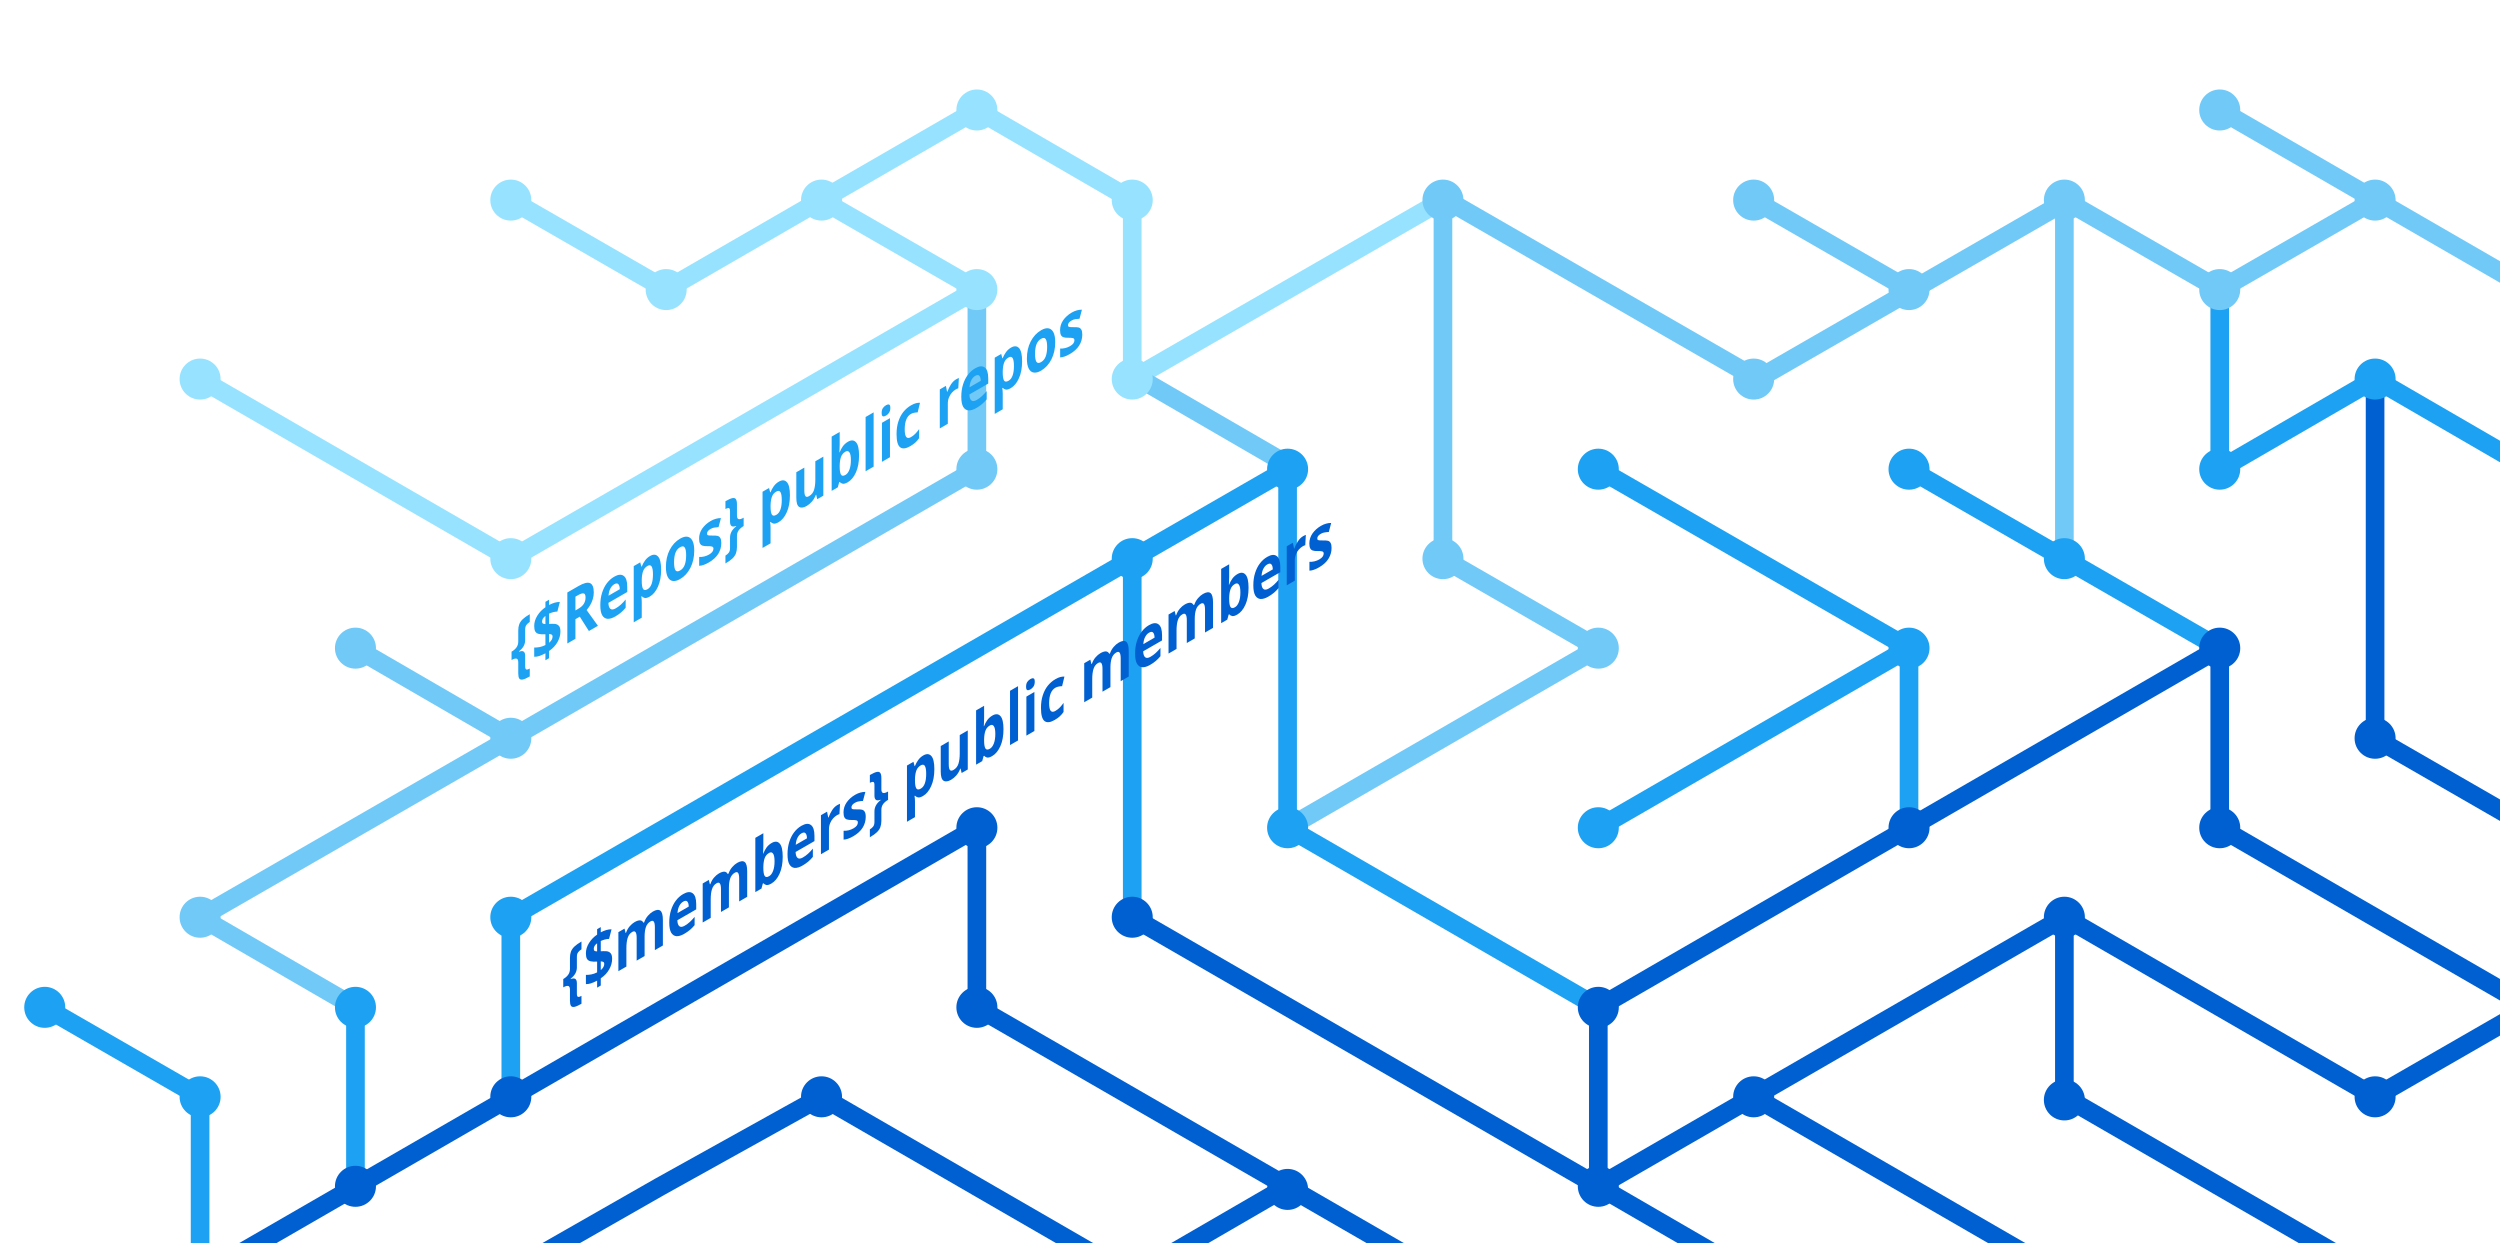
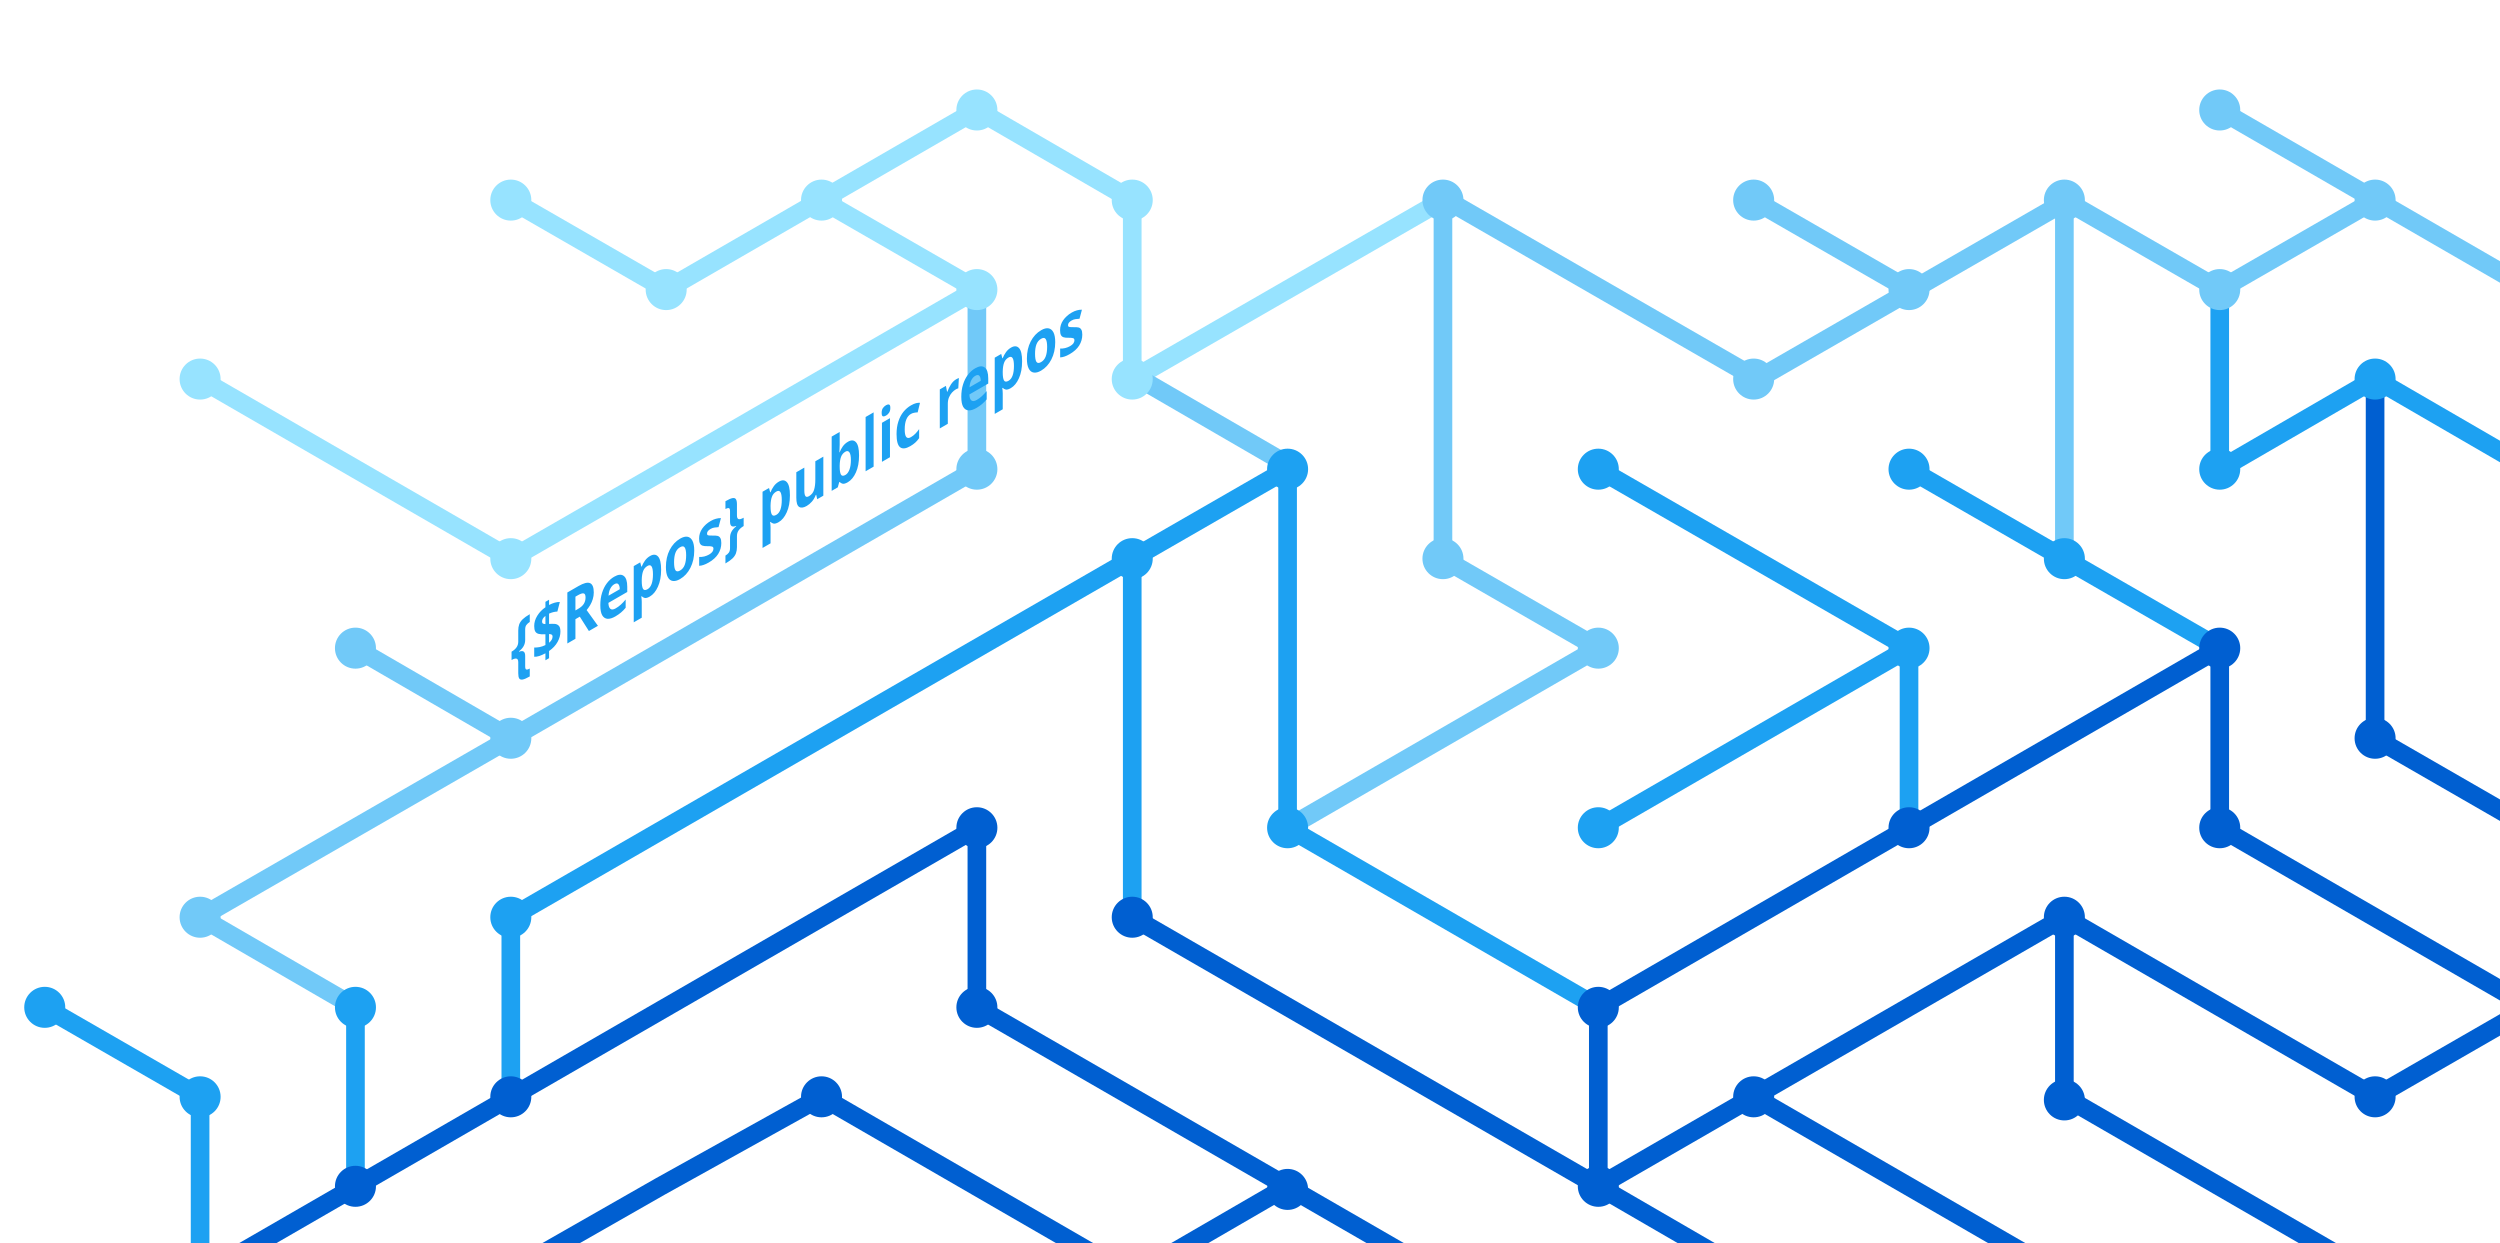
<svg xmlns="http://www.w3.org/2000/svg" version="1.1" x="0px" y="0px" viewBox="0 0 402.3 200" style="enable-background:new 0 0 402.3 200;" xml:space="preserve">
  <style type="text/css">
	.st0{display:none;}
	.st1{fill:none;stroke:#005FD1;stroke-width:3;stroke-miterlimit:10;}
	.st2{fill:none;stroke:#1DA1F2;stroke-width:3;stroke-miterlimit:10;}
	.st3{fill:none;stroke:#FBAD1B;stroke-width:3;stroke-miterlimit:10;}
	.st4{fill:none;stroke:#71C9F8;stroke-width:3;stroke-miterlimit:10;}
	.st5{fill:none;stroke:#199855;stroke-width:3;stroke-miterlimit:10;}
	.st6{fill:none;stroke:#000000;stroke-width:3;stroke-miterlimit:10;}
	.st7{fill:none;stroke:#97E3FF;stroke-width:3;stroke-miterlimit:10;}
	.st8{fill:none;stroke:#70C5DC;stroke-width:3;stroke-miterlimit:10;}
	.st9{fill:none;stroke:#DF235F;stroke-miterlimit:10;}
	.st10{fill:#1A5CA7;}
	.st11{fill:#1DA1F2;}
	.st12{fill:#97E3FF;}
	.st13{fill:#71C9F8;}
	.st14{fill:#005FD1;}
	.st15{font-family:HelveticaNeue-Bold, system-ui, sans-serif; font-weight:bold;}
	.st16{font-size:11.5px;}
</style>
  <g id="guides" class="st0">
</g>
  <g id="lines">
    <polyline class="st1" points="382.2,205.4 332.2,176.5 332.2,147.6  " />
    <polyline class="st1" points="357.2,104.3 357.2,133.2 407.2,162.1  " />
    <line class="st2" x1="307.2" y1="104.3" x2="257.2" y2="133.2" />
    <line class="st1" x1="332.2" y1="205.4" x2="282.2" y2="176.5" />
    <polyline class="st4" points="157.2,46.6 157.2,75.5 82.2,118.8 32.2,147.6 57.2,162.1  " />
    <polyline class="st2" points="82.2,176.5 82.2,147.6 182.2,89.9 182.2,147.6  " />
    <polyline class="st1" points="207.2,190.9 182.2,205.4 132.2,176.5 106.3,190.9 80.9,205.4  " />
    <polyline class="st1" points="32.2,205.4 157.2,133.2 157.2,162.1 232.2,205.4  " />
    <line class="st2" x1="307.2" y1="133.2" x2="307.2" y2="104.3" />
    <polyline class="st2" points="257.2,162.1 207.2,133.2 207.2,75.5 182.2,89.9  " />
    <polyline class="st7" points="32.2,61 82.2,89.9 107.2,75.5 157.2,46.6 132.2,32.2  " />
    <line class="st4" x1="57.2" y1="104.3" x2="82.2" y2="118.8" />
    <polyline class="st4" points="207.2,133.2 257.2,104.3 232.2,89.9 232.2,32.2  " />
    <polyline class="st1" points="407.2,162.1 382.2,176.5 332.2,147.6 257.2,190.9  " />
    <line class="st4" x1="282.2" y1="32.2" x2="307.2" y2="46.6" />
    <polyline class="st7" points="232.2,32.2 182.2,61 182.2,32.2 157.2,17.7 107.2,46.6 82.2,32.2  " />
    <line class="st1" x1="257.2" y1="162.1" x2="257.2" y2="190.9" />
    <line class="st1" x1="257.2" y1="190.9" x2="282.2" y2="205.4" />
    <line class="st2" x1="257.2" y1="75.5" x2="307.2" y2="104.3" />
    <line class="st4" x1="407.2" y1="46.6" x2="357.2" y2="17.7" />
    <polyline class="st2" points="307.2,75.5 332.2,89.9 357.2,104.3  " />
    <line class="st4" x1="332.2" y1="32.2" x2="332.2" y2="89.9" />
    <polyline class="st2" points="407.2,75.5 382.2,61 357.2,75.5 357.2,46.6  " />
    <polyline class="st1" points="382.2,61 382.2,118.8 407.2,133.2  " />
    <line class="st1" x1="257.2" y1="162.1" x2="357.2" y2="104.3" />
    <line class="st4" x1="183.5" y1="61" x2="208.5" y2="75.5" />
    <line class="st2" x1="57.2" y1="162.1" x2="57.2" y2="191.4" />
    <polyline class="st4" points="332.2,32.2 357.2,46.6 382.2,32.2  " />
    <polyline class="st4" points="332.8,32.2 282.8,61 232.8,32.2  " />
    <line class="st1" x1="182.2" y1="147.6" x2="257.2" y2="190.9" />
    <polyline class="st2" points="32.2,205.4 32.2,176.5 7.2,162.1  " />
  </g>
  <g id="circles">
    <circle class="st11" cx="32.2" cy="176.5" r="3.3" />
    <circle class="st12" cx="132.2" cy="32.2" r="3.3" />
    <circle class="st12" cx="107.2" cy="46.6" r="3.3" />
    <circle class="st12" cx="82.2" cy="32.2" r="3.3" />
    <circle class="st13" cx="232.2" cy="32.2" r="3.3" />
    <circle class="st12" cx="182.2" cy="61" r="3.3" />
    <circle class="st11" cx="182.2" cy="89.9" r="3.3" />
    <circle class="st12" cx="157.2" cy="46.6" r="3.3" />
    <circle class="st11" cx="207.2" cy="75.5" r="3.3" />
    <circle class="st13" cx="82.2" cy="118.8" r="3.3" />
    <circle class="st12" cx="32.2" cy="61" r="3.3" />
    <circle class="st13" cx="57.2" cy="104.3" r="3.3" />
    <circle class="st14" cx="82.2" cy="176.5" r="3.3" />
    <circle class="st14" cx="57.2" cy="190.9" r="3.3" />
    <circle class="st14" cx="207.2" cy="191.4" r="3.3" />
    <circle class="st11" cx="257.2" cy="133.2" r="3.3" />
    <circle class="st11" cx="257.2" cy="75.5" r="3.3" />
    <circle class="st13" cx="282.2" cy="32.2" r="3.3" />
    <circle class="st11" cx="307.2" cy="104.3" r="3.3" />
    <circle class="st13" cx="307.2" cy="46.6" r="3.3" />
    <circle class="st14" cx="257.2" cy="190.9" r="3.3" />
    <circle class="st11" cx="207.2" cy="133.2" r="3.3" />
    <circle class="st14" cx="257.2" cy="162.1" r="3.3" />
    <circle class="st14" cx="282.2" cy="176.5" r="3.3" />
    <circle class="st14" cx="307.2" cy="133.2" r="3.3" />
    <circle class="st13" cx="32.2" cy="147.6" r="3.3" />
    <circle class="st11" cx="82.2" cy="147.6" r="3.3" />
    <circle class="st14" cx="132.2" cy="176.5" r="3.3" />
    <circle class="st13" cx="232.2" cy="89.9" r="3.3" />
    <circle class="st13" cx="157.2" cy="75.5" r="3.3" />
    <circle class="st14" cx="182.2" cy="147.6" r="3.3" />
    <circle class="st14" cx="157.2" cy="133.2" r="3.3" />
    <circle class="st14" cx="157.2" cy="162.1" r="3.3" />
    <circle class="st13" cx="257.2" cy="104.3" r="3.3" />
    <circle class="st13" cx="282.2" cy="61" r="3.3" />
    <circle class="st12" cx="182.2" cy="32.2" r="3.3" />
    <circle class="st12" cx="157.2" cy="17.7" r="3.3" />
    <circle class="st12" cx="82.2" cy="89.9" r="3.3" />
    <circle class="st11" cx="57.2" cy="162.1" r="3.3" />
    <circle class="st14" cx="332.2" cy="147.6" r="3.3" />
    <circle class="st14" cx="332.2" cy="177" r="3.3" />
    <circle class="st14" cx="357.2" cy="104.3" r="3.3" />
    <circle class="st11" cx="307.2" cy="75.5" r="3.3" />
    <circle class="st14" cx="357.2" cy="133.2" r="3.3" />
    <circle class="st11" cx="332.2" cy="89.9" r="3.3" />
    <circle class="st13" cx="332.2" cy="32.2" r="3.3" />
    <circle class="st13" cx="357.2" cy="17.7" r="3.3" />
    <circle class="st13" cx="357.2" cy="46.6" r="3.3" />
    <circle class="st13" cx="382.2" cy="32.2" r="3.3" />
    <circle class="st11" cx="357.2" cy="75.5" r="3.3" />
    <circle class="st11" cx="382.2" cy="61" r="3.3" />
    <circle class="st14" cx="382.2" cy="118.8" r="3.3" />
    <circle class="st14" cx="382.2" cy="176.5" r="3.3" />
    <circle class="st11" cx="7.2" cy="162.1" r="3.3" />
  </g>
  <g id="text">
-     <text transform="matrix(0.75 -0.433 0 1 90.5106 161.479)" class="st14 st15 st16">{$members} public members</text>
    <text transform="matrix(0.75 -0.433 0 1 82.1912 108.8037)" class="st11 st15 st16">{$Repos} public repos</text>
  </g>
</svg>
